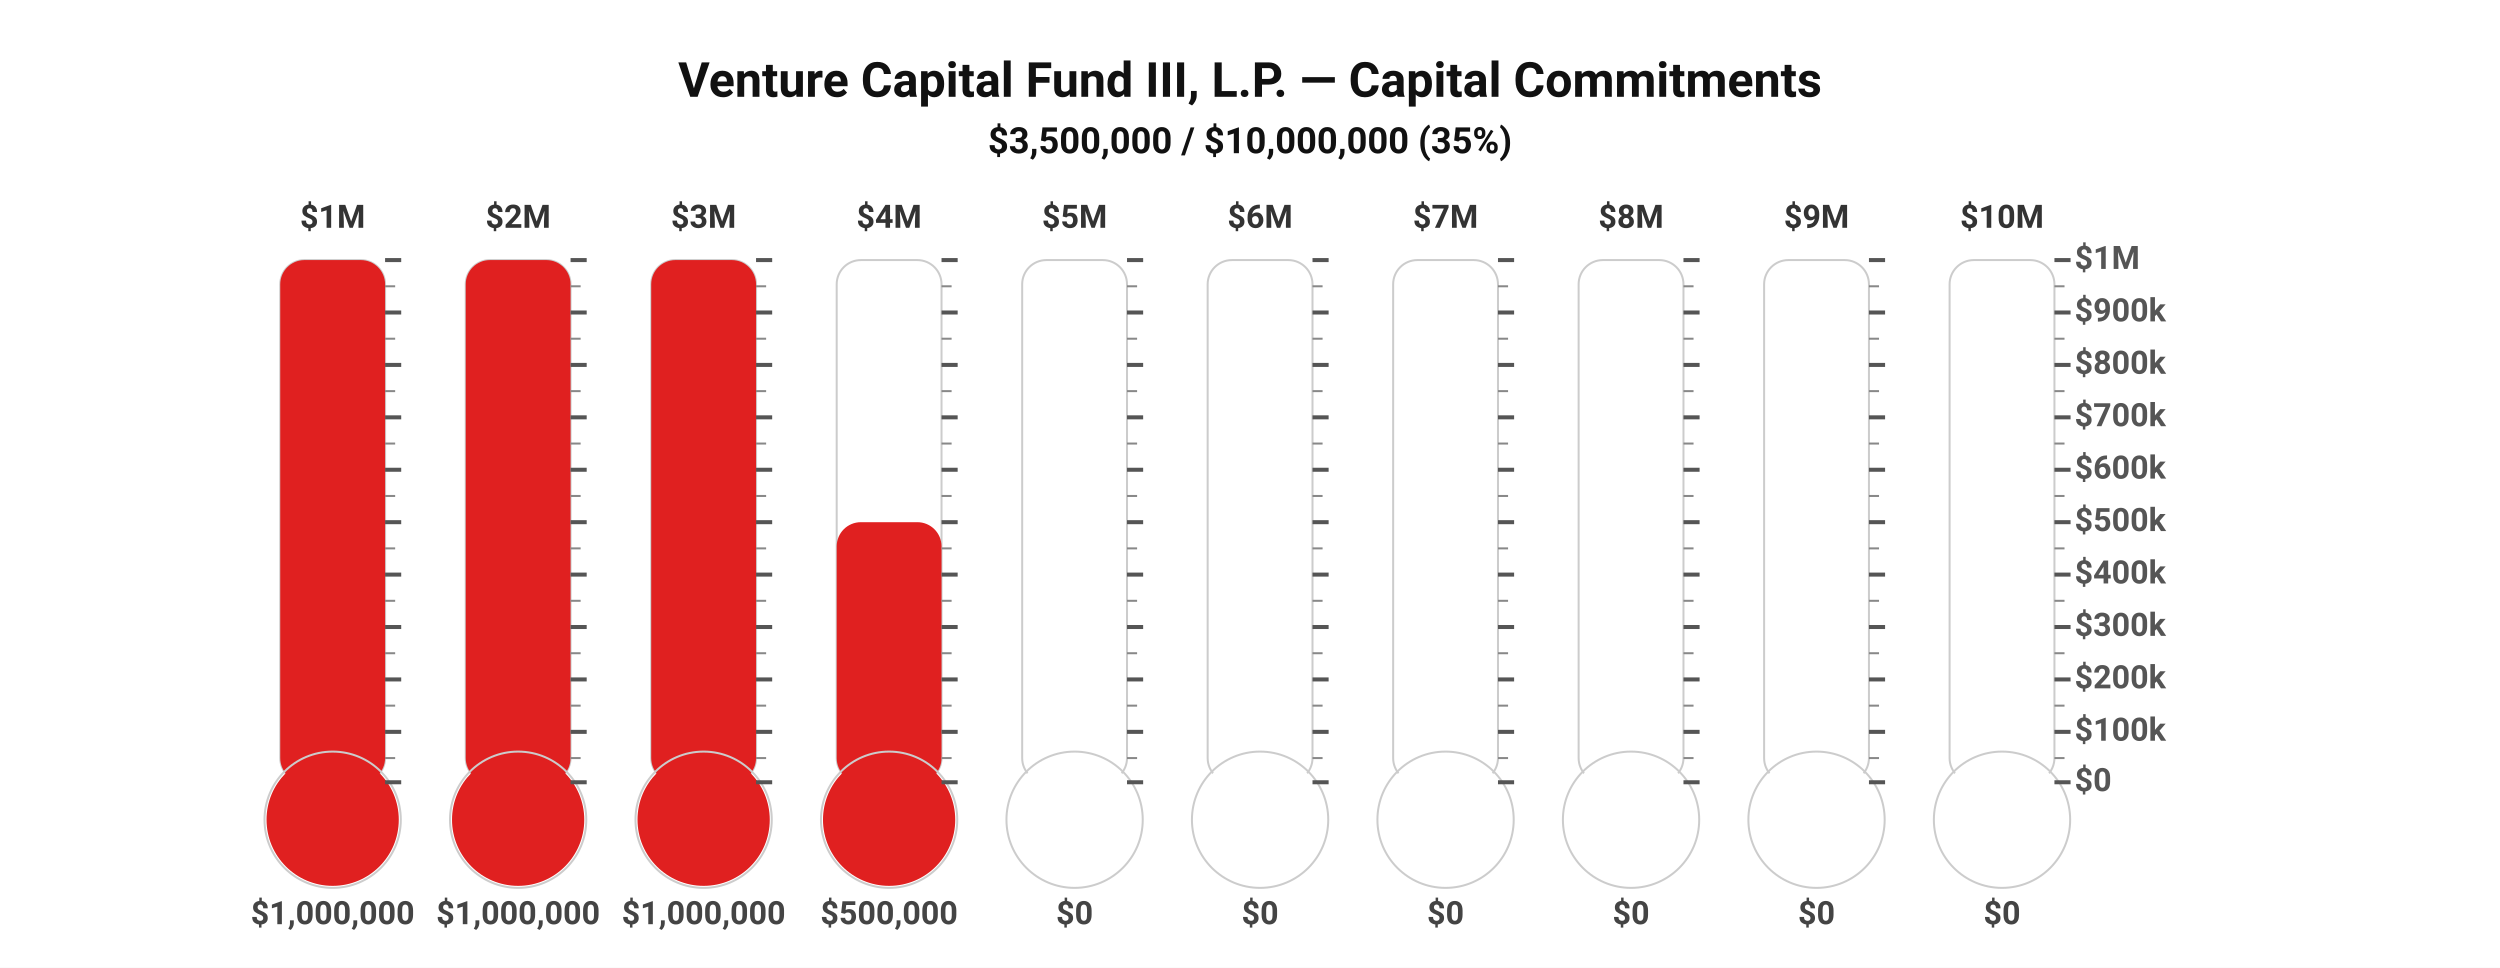
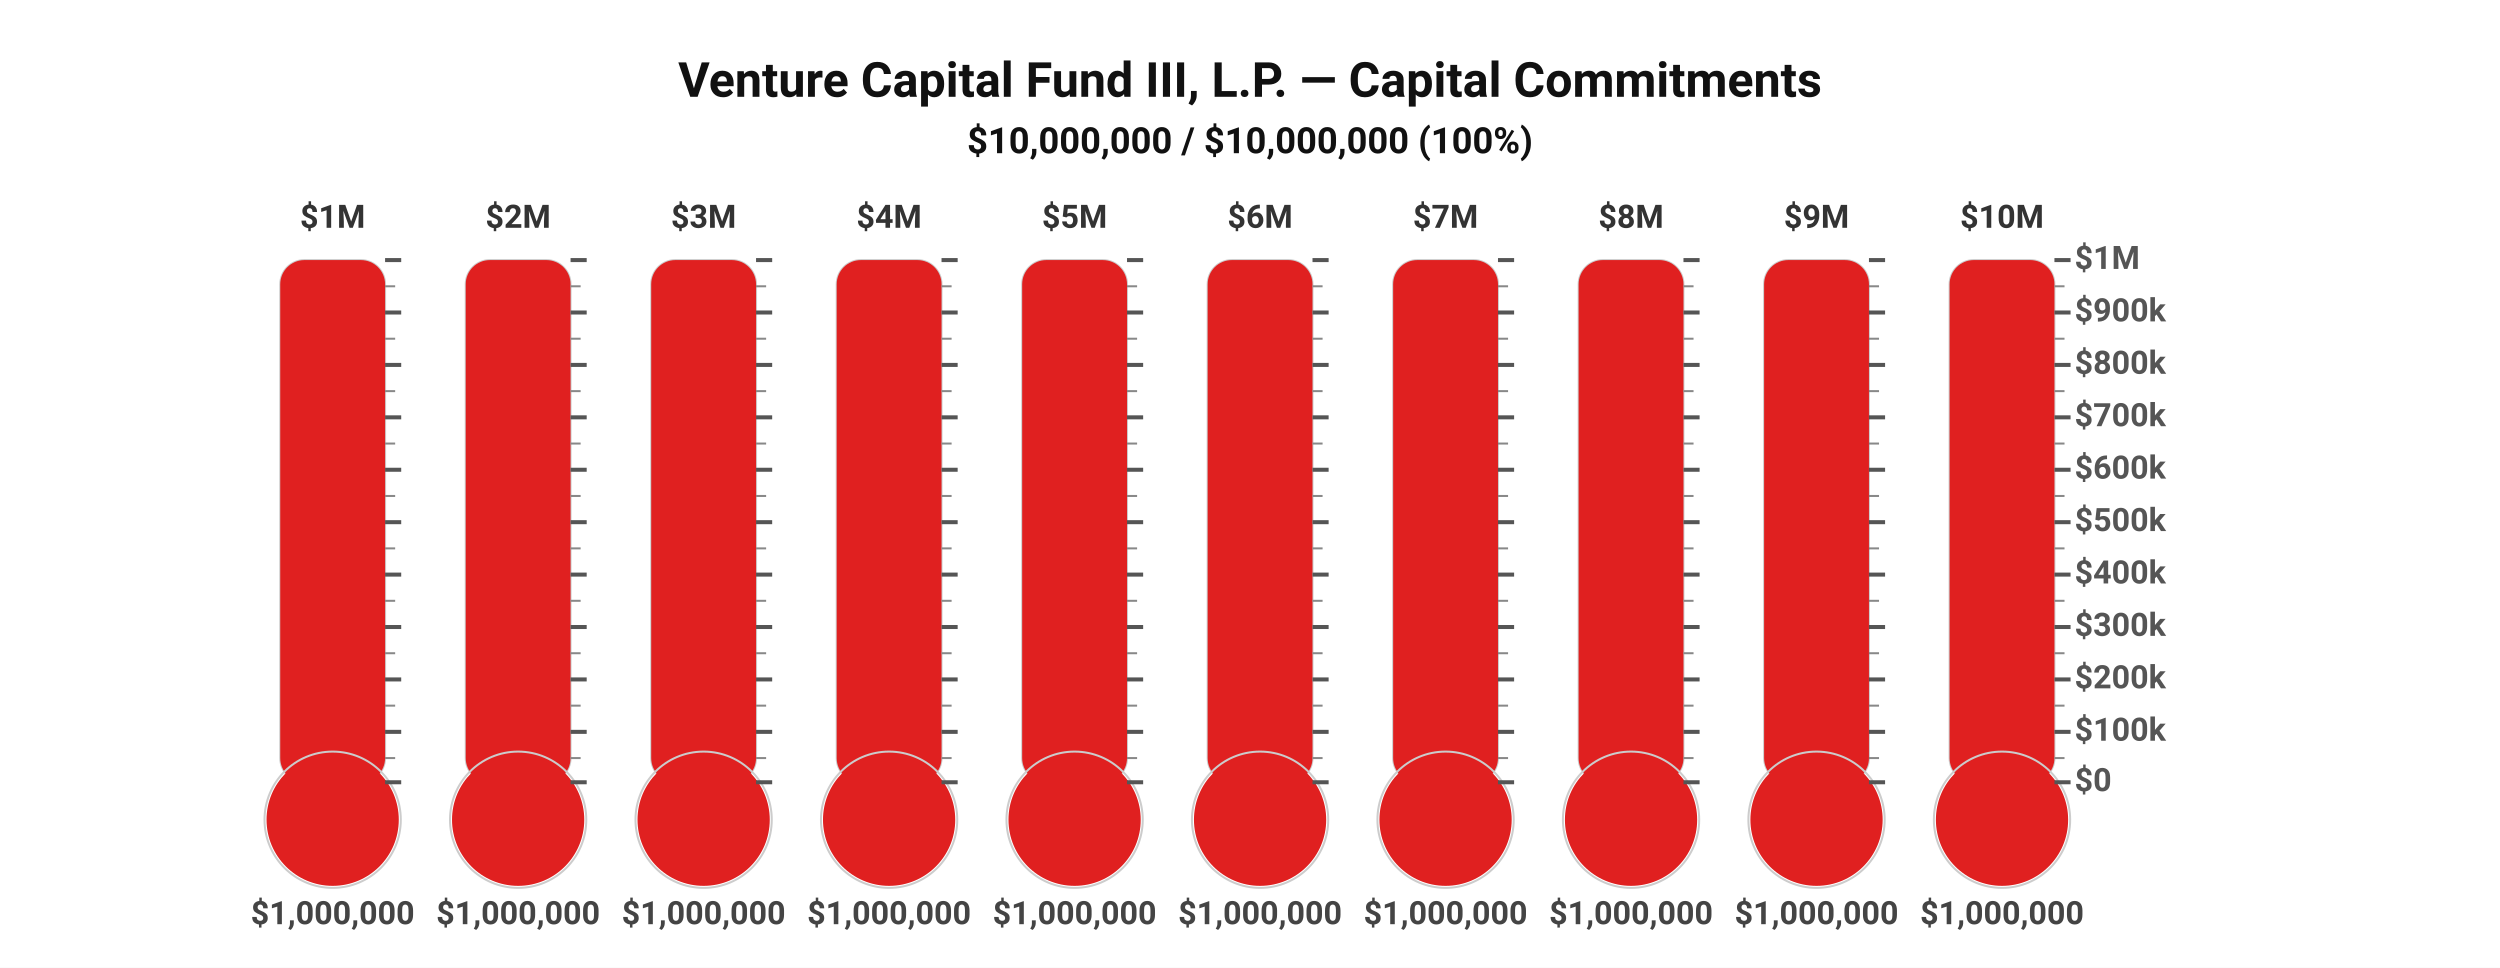
<svg xmlns="http://www.w3.org/2000/svg" width="1240" height="480" viewBox="0 0 1240 480">
  <defs>
    <style>
            .title{font:700 24px system-ui,-apple-system,Segoe UI,Roboto,sans-serif;fill:#111}
            .label{font:600 16px system-ui,-apple-system,Segoe UI,Roboto,sans-serif;fill:#222}
            .value{font:700 18px system-ui,-apple-system,Segoe UI,Roboto,sans-serif;fill:#111}
            .tickMajor{stroke:#555}
            .tickMinor{stroke:#888}
            .tube{fill:#ffffff;stroke:#ccc}
            .segLbl{font:600 16px system-ui,-apple-system,Segoe UI,Roboto,sans-serif;fill:#444}
            .topLbl{font:700 16px system-ui,-apple-system,Segoe UI,Roboto,sans-serif;fill:#333}
            .tickLbl{font:600 16px system-ui,-apple-system,Segoe UI,Roboto,sans-serif;fill:#555}
        </style>
  </defs>
  <rect x="0" y="0" width="1240" height="480" fill="#ffffff" />
  <text x="620.0" y="48" class="title" text-anchor="middle">Venture Capital Fund III, L.P. — Capital Commitments</text>
-   <text x="620.0" y="76" class="value" text-anchor="middle">$3,500,000 / $10,000,000 (35%)</text>
+   <text x="620.0" y="76" class="value" text-anchor="middle">$10,000,000 / $10,000,000 (100%)</text>
  <text x="165.0" y="113" class="topLbl" text-anchor="middle">$1M</text>
  <rect x="139" y="129" rx="12" ry="12" width="52" height="259" class="tube" />
  <clipPath id="clipFill0">
    <rect x="139" y="129" width="52" height="259" rx="12" ry="12" />
  </clipPath>
  <rect x="139" y="129" rx="12" ry="12" width="52" height="259" fill="#e02020" clip-path="url(#clipFill0)" />
  <circle cx="165.0" cy="406.59" r="32.8" style="fill:#e02020" />
  <circle cx="165.0" cy="406.59" r="33.8" fill="none" stroke="#ccc" stroke-width="1" />
  <line x1="191" y1="388" x2="199" y2="388" class="tickMajor" stroke-width="2" />
  <line x1="191" y1="363" x2="199" y2="363" class="tickMajor" stroke-width="2" />
  <line x1="191" y1="337" x2="199" y2="337" class="tickMajor" stroke-width="2" />
  <line x1="191" y1="311" x2="199" y2="311" class="tickMajor" stroke-width="2" />
  <line x1="191" y1="285" x2="199" y2="285" class="tickMajor" stroke-width="2" />
  <line x1="191" y1="259" x2="199" y2="259" class="tickMajor" stroke-width="2" />
  <line x1="191" y1="233" x2="199" y2="233" class="tickMajor" stroke-width="2" />
  <line x1="191" y1="207" x2="199" y2="207" class="tickMajor" stroke-width="2" />
  <line x1="191" y1="181" x2="199" y2="181" class="tickMajor" stroke-width="2" />
  <line x1="191" y1="155" x2="199" y2="155" class="tickMajor" stroke-width="2" />
  <line x1="191" y1="129" x2="199" y2="129" class="tickMajor" stroke-width="2" />
  <line x1="191" y1="376" x2="196" y2="376" class="tickMinor" stroke-width="1" />
  <line x1="191" y1="350" x2="196" y2="350" class="tickMinor" stroke-width="1" />
  <line x1="191" y1="324" x2="196" y2="324" class="tickMinor" stroke-width="1" />
  <line x1="191" y1="298" x2="196" y2="298" class="tickMinor" stroke-width="1" />
  <line x1="191" y1="272" x2="196" y2="272" class="tickMinor" stroke-width="1" />
  <line x1="191" y1="246" x2="196" y2="246" class="tickMinor" stroke-width="1" />
  <line x1="191" y1="220" x2="196" y2="220" class="tickMinor" stroke-width="1" />
  <line x1="191" y1="194" x2="196" y2="194" class="tickMinor" stroke-width="1" />
  <line x1="191" y1="168" x2="196" y2="168" class="tickMinor" stroke-width="1" />
  <line x1="191" y1="142" x2="196" y2="142" class="tickMinor" stroke-width="1" />
  <text x="165.0" y="458.39" class="segLbl" text-anchor="middle">$1,000,000</text>
  <text x="257.0" y="113" class="topLbl" text-anchor="middle">$2M</text>
  <rect x="231" y="129" rx="12" ry="12" width="52" height="259" class="tube" />
  <clipPath id="clipFill1">
    <rect x="231" y="129" width="52" height="259" rx="12" ry="12" />
  </clipPath>
  <rect x="231" y="129" rx="12" ry="12" width="52" height="259" fill="#e02020" clip-path="url(#clipFill1)" />
  <circle cx="257.0" cy="406.59" r="32.8" style="fill:#e02020" />
  <circle cx="257.0" cy="406.59" r="33.8" fill="none" stroke="#ccc" stroke-width="1" />
  <line x1="283" y1="388" x2="291" y2="388" class="tickMajor" stroke-width="2" />
  <line x1="283" y1="363" x2="291" y2="363" class="tickMajor" stroke-width="2" />
  <line x1="283" y1="337" x2="291" y2="337" class="tickMajor" stroke-width="2" />
  <line x1="283" y1="311" x2="291" y2="311" class="tickMajor" stroke-width="2" />
  <line x1="283" y1="285" x2="291" y2="285" class="tickMajor" stroke-width="2" />
  <line x1="283" y1="259" x2="291" y2="259" class="tickMajor" stroke-width="2" />
  <line x1="283" y1="233" x2="291" y2="233" class="tickMajor" stroke-width="2" />
  <line x1="283" y1="207" x2="291" y2="207" class="tickMajor" stroke-width="2" />
  <line x1="283" y1="181" x2="291" y2="181" class="tickMajor" stroke-width="2" />
  <line x1="283" y1="155" x2="291" y2="155" class="tickMajor" stroke-width="2" />
  <line x1="283" y1="129" x2="291" y2="129" class="tickMajor" stroke-width="2" />
  <line x1="283" y1="376" x2="288" y2="376" class="tickMinor" stroke-width="1" />
  <line x1="283" y1="350" x2="288" y2="350" class="tickMinor" stroke-width="1" />
  <line x1="283" y1="324" x2="288" y2="324" class="tickMinor" stroke-width="1" />
  <line x1="283" y1="298" x2="288" y2="298" class="tickMinor" stroke-width="1" />
  <line x1="283" y1="272" x2="288" y2="272" class="tickMinor" stroke-width="1" />
  <line x1="283" y1="246" x2="288" y2="246" class="tickMinor" stroke-width="1" />
  <line x1="283" y1="220" x2="288" y2="220" class="tickMinor" stroke-width="1" />
  <line x1="283" y1="194" x2="288" y2="194" class="tickMinor" stroke-width="1" />
  <line x1="283" y1="168" x2="288" y2="168" class="tickMinor" stroke-width="1" />
  <line x1="283" y1="142" x2="288" y2="142" class="tickMinor" stroke-width="1" />
  <text x="257.0" y="458.39" class="segLbl" text-anchor="middle">$1,000,000</text>
  <text x="349.0" y="113" class="topLbl" text-anchor="middle">$3M</text>
  <rect x="323" y="129" rx="12" ry="12" width="52" height="259" class="tube" />
  <clipPath id="clipFill2">
    <rect x="323" y="129" width="52" height="259" rx="12" ry="12" />
  </clipPath>
  <rect x="323" y="129" rx="12" ry="12" width="52" height="259" fill="#e02020" clip-path="url(#clipFill2)" />
  <circle cx="349.0" cy="406.59" r="32.8" style="fill:#e02020" />
  <circle cx="349.0" cy="406.59" r="33.8" fill="none" stroke="#ccc" stroke-width="1" />
  <line x1="375" y1="388" x2="383" y2="388" class="tickMajor" stroke-width="2" />
  <line x1="375" y1="363" x2="383" y2="363" class="tickMajor" stroke-width="2" />
  <line x1="375" y1="337" x2="383" y2="337" class="tickMajor" stroke-width="2" />
  <line x1="375" y1="311" x2="383" y2="311" class="tickMajor" stroke-width="2" />
  <line x1="375" y1="285" x2="383" y2="285" class="tickMajor" stroke-width="2" />
  <line x1="375" y1="259" x2="383" y2="259" class="tickMajor" stroke-width="2" />
  <line x1="375" y1="233" x2="383" y2="233" class="tickMajor" stroke-width="2" />
  <line x1="375" y1="207" x2="383" y2="207" class="tickMajor" stroke-width="2" />
  <line x1="375" y1="181" x2="383" y2="181" class="tickMajor" stroke-width="2" />
  <line x1="375" y1="155" x2="383" y2="155" class="tickMajor" stroke-width="2" />
  <line x1="375" y1="129" x2="383" y2="129" class="tickMajor" stroke-width="2" />
  <line x1="375" y1="376" x2="380" y2="376" class="tickMinor" stroke-width="1" />
  <line x1="375" y1="350" x2="380" y2="350" class="tickMinor" stroke-width="1" />
  <line x1="375" y1="324" x2="380" y2="324" class="tickMinor" stroke-width="1" />
  <line x1="375" y1="298" x2="380" y2="298" class="tickMinor" stroke-width="1" />
  <line x1="375" y1="272" x2="380" y2="272" class="tickMinor" stroke-width="1" />
  <line x1="375" y1="246" x2="380" y2="246" class="tickMinor" stroke-width="1" />
  <line x1="375" y1="220" x2="380" y2="220" class="tickMinor" stroke-width="1" />
  <line x1="375" y1="194" x2="380" y2="194" class="tickMinor" stroke-width="1" />
  <line x1="375" y1="168" x2="380" y2="168" class="tickMinor" stroke-width="1" />
  <line x1="375" y1="142" x2="380" y2="142" class="tickMinor" stroke-width="1" />
  <text x="349.0" y="458.39" class="segLbl" text-anchor="middle">$1,000,000</text>
  <text x="441.0" y="113" class="topLbl" text-anchor="middle">$4M</text>
  <rect x="415" y="129" rx="12" ry="12" width="52" height="259" class="tube" />
  <clipPath id="clipFill3">
-     <rect x="415" y="259" width="52" height="129" rx="12" ry="12" />
+     <rect x="415" y="129" width="52" height="259" rx="12" ry="12" />
  </clipPath>
  <rect x="415" y="129" rx="12" ry="12" width="52" height="259" fill="#e02020" clip-path="url(#clipFill3)" />
  <circle cx="441.0" cy="406.59" r="32.8" style="fill:#e02020" />
  <circle cx="441.0" cy="406.59" r="33.8" fill="none" stroke="#ccc" stroke-width="1" />
  <line x1="467" y1="388" x2="475" y2="388" class="tickMajor" stroke-width="2" />
  <line x1="467" y1="363" x2="475" y2="363" class="tickMajor" stroke-width="2" />
  <line x1="467" y1="337" x2="475" y2="337" class="tickMajor" stroke-width="2" />
  <line x1="467" y1="311" x2="475" y2="311" class="tickMajor" stroke-width="2" />
  <line x1="467" y1="285" x2="475" y2="285" class="tickMajor" stroke-width="2" />
  <line x1="467" y1="259" x2="475" y2="259" class="tickMajor" stroke-width="2" />
  <line x1="467" y1="233" x2="475" y2="233" class="tickMajor" stroke-width="2" />
  <line x1="467" y1="207" x2="475" y2="207" class="tickMajor" stroke-width="2" />
  <line x1="467" y1="181" x2="475" y2="181" class="tickMajor" stroke-width="2" />
  <line x1="467" y1="155" x2="475" y2="155" class="tickMajor" stroke-width="2" />
  <line x1="467" y1="129" x2="475" y2="129" class="tickMajor" stroke-width="2" />
  <line x1="467" y1="376" x2="472" y2="376" class="tickMinor" stroke-width="1" />
  <line x1="467" y1="350" x2="472" y2="350" class="tickMinor" stroke-width="1" />
  <line x1="467" y1="324" x2="472" y2="324" class="tickMinor" stroke-width="1" />
  <line x1="467" y1="298" x2="472" y2="298" class="tickMinor" stroke-width="1" />
  <line x1="467" y1="272" x2="472" y2="272" class="tickMinor" stroke-width="1" />
  <line x1="467" y1="246" x2="472" y2="246" class="tickMinor" stroke-width="1" />
  <line x1="467" y1="220" x2="472" y2="220" class="tickMinor" stroke-width="1" />
  <line x1="467" y1="194" x2="472" y2="194" class="tickMinor" stroke-width="1" />
  <line x1="467" y1="168" x2="472" y2="168" class="tickMinor" stroke-width="1" />
  <line x1="467" y1="142" x2="472" y2="142" class="tickMinor" stroke-width="1" />
-   <text x="441.0" y="458.39" class="segLbl" text-anchor="middle">$500,000</text>
+   <text x="441.0" y="458.39" class="segLbl" text-anchor="middle">$1,000,000</text>
  <text x="533.0" y="113" class="topLbl" text-anchor="middle">$5M</text>
  <rect x="507" y="129" rx="12" ry="12" width="52" height="259" class="tube" />
  <clipPath id="clipFill4">
-     <rect x="507" y="388" width="52" height="0" rx="12" ry="12" />
+     <rect x="507" y="129" width="52" height="259" rx="12" ry="12" />
  </clipPath>
  <rect x="507" y="129" rx="12" ry="12" width="52" height="259" fill="#e02020" clip-path="url(#clipFill4)" />
-   <circle cx="533.0" cy="406.59" r="32.8" style="fill:#ffffff" />
+   <circle cx="533.0" cy="406.59" r="32.8" style="fill:#e02020" />
  <circle cx="533.0" cy="406.59" r="33.8" fill="none" stroke="#ccc" stroke-width="1" />
  <line x1="559" y1="388" x2="567" y2="388" class="tickMajor" stroke-width="2" />
  <line x1="559" y1="363" x2="567" y2="363" class="tickMajor" stroke-width="2" />
  <line x1="559" y1="337" x2="567" y2="337" class="tickMajor" stroke-width="2" />
  <line x1="559" y1="311" x2="567" y2="311" class="tickMajor" stroke-width="2" />
  <line x1="559" y1="285" x2="567" y2="285" class="tickMajor" stroke-width="2" />
  <line x1="559" y1="259" x2="567" y2="259" class="tickMajor" stroke-width="2" />
  <line x1="559" y1="233" x2="567" y2="233" class="tickMajor" stroke-width="2" />
  <line x1="559" y1="207" x2="567" y2="207" class="tickMajor" stroke-width="2" />
  <line x1="559" y1="181" x2="567" y2="181" class="tickMajor" stroke-width="2" />
  <line x1="559" y1="155" x2="567" y2="155" class="tickMajor" stroke-width="2" />
  <line x1="559" y1="129" x2="567" y2="129" class="tickMajor" stroke-width="2" />
  <line x1="559" y1="376" x2="564" y2="376" class="tickMinor" stroke-width="1" />
  <line x1="559" y1="350" x2="564" y2="350" class="tickMinor" stroke-width="1" />
  <line x1="559" y1="324" x2="564" y2="324" class="tickMinor" stroke-width="1" />
  <line x1="559" y1="298" x2="564" y2="298" class="tickMinor" stroke-width="1" />
  <line x1="559" y1="272" x2="564" y2="272" class="tickMinor" stroke-width="1" />
  <line x1="559" y1="246" x2="564" y2="246" class="tickMinor" stroke-width="1" />
  <line x1="559" y1="220" x2="564" y2="220" class="tickMinor" stroke-width="1" />
  <line x1="559" y1="194" x2="564" y2="194" class="tickMinor" stroke-width="1" />
  <line x1="559" y1="168" x2="564" y2="168" class="tickMinor" stroke-width="1" />
  <line x1="559" y1="142" x2="564" y2="142" class="tickMinor" stroke-width="1" />
-   <text x="533.0" y="458.39" class="segLbl" text-anchor="middle">$0</text>
+   <text x="533.0" y="458.39" class="segLbl" text-anchor="middle">$1,000,000</text>
  <text x="625.0" y="113" class="topLbl" text-anchor="middle">$6M</text>
  <rect x="599" y="129" rx="12" ry="12" width="52" height="259" class="tube" />
  <clipPath id="clipFill5">
-     <rect x="599" y="388" width="52" height="0" rx="12" ry="12" />
+     <rect x="599" y="129" width="52" height="259" rx="12" ry="12" />
  </clipPath>
  <rect x="599" y="129" rx="12" ry="12" width="52" height="259" fill="#e02020" clip-path="url(#clipFill5)" />
-   <circle cx="625.0" cy="406.59" r="32.8" style="fill:#ffffff" />
+   <circle cx="625.0" cy="406.59" r="32.8" style="fill:#e02020" />
  <circle cx="625.0" cy="406.59" r="33.8" fill="none" stroke="#ccc" stroke-width="1" />
  <line x1="651" y1="388" x2="659" y2="388" class="tickMajor" stroke-width="2" />
  <line x1="651" y1="363" x2="659" y2="363" class="tickMajor" stroke-width="2" />
  <line x1="651" y1="337" x2="659" y2="337" class="tickMajor" stroke-width="2" />
  <line x1="651" y1="311" x2="659" y2="311" class="tickMajor" stroke-width="2" />
  <line x1="651" y1="285" x2="659" y2="285" class="tickMajor" stroke-width="2" />
  <line x1="651" y1="259" x2="659" y2="259" class="tickMajor" stroke-width="2" />
  <line x1="651" y1="233" x2="659" y2="233" class="tickMajor" stroke-width="2" />
  <line x1="651" y1="207" x2="659" y2="207" class="tickMajor" stroke-width="2" />
  <line x1="651" y1="181" x2="659" y2="181" class="tickMajor" stroke-width="2" />
  <line x1="651" y1="155" x2="659" y2="155" class="tickMajor" stroke-width="2" />
  <line x1="651" y1="129" x2="659" y2="129" class="tickMajor" stroke-width="2" />
  <line x1="651" y1="376" x2="656" y2="376" class="tickMinor" stroke-width="1" />
  <line x1="651" y1="350" x2="656" y2="350" class="tickMinor" stroke-width="1" />
  <line x1="651" y1="324" x2="656" y2="324" class="tickMinor" stroke-width="1" />
  <line x1="651" y1="298" x2="656" y2="298" class="tickMinor" stroke-width="1" />
  <line x1="651" y1="272" x2="656" y2="272" class="tickMinor" stroke-width="1" />
  <line x1="651" y1="246" x2="656" y2="246" class="tickMinor" stroke-width="1" />
  <line x1="651" y1="220" x2="656" y2="220" class="tickMinor" stroke-width="1" />
  <line x1="651" y1="194" x2="656" y2="194" class="tickMinor" stroke-width="1" />
  <line x1="651" y1="168" x2="656" y2="168" class="tickMinor" stroke-width="1" />
  <line x1="651" y1="142" x2="656" y2="142" class="tickMinor" stroke-width="1" />
-   <text x="625.0" y="458.39" class="segLbl" text-anchor="middle">$0</text>
+   <text x="625.0" y="458.39" class="segLbl" text-anchor="middle">$1,000,000</text>
  <text x="717.0" y="113" class="topLbl" text-anchor="middle">$7M</text>
  <rect x="691" y="129" rx="12" ry="12" width="52" height="259" class="tube" />
  <clipPath id="clipFill6">
-     <rect x="691" y="388" width="52" height="0" rx="12" ry="12" />
+     <rect x="691" y="129" width="52" height="259" rx="12" ry="12" />
  </clipPath>
  <rect x="691" y="129" rx="12" ry="12" width="52" height="259" fill="#e02020" clip-path="url(#clipFill6)" />
-   <circle cx="717.0" cy="406.59" r="32.8" style="fill:#ffffff" />
+   <circle cx="717.0" cy="406.59" r="32.8" style="fill:#e02020" />
  <circle cx="717.0" cy="406.59" r="33.8" fill="none" stroke="#ccc" stroke-width="1" />
  <line x1="743" y1="388" x2="751" y2="388" class="tickMajor" stroke-width="2" />
  <line x1="743" y1="363" x2="751" y2="363" class="tickMajor" stroke-width="2" />
  <line x1="743" y1="337" x2="751" y2="337" class="tickMajor" stroke-width="2" />
  <line x1="743" y1="311" x2="751" y2="311" class="tickMajor" stroke-width="2" />
  <line x1="743" y1="285" x2="751" y2="285" class="tickMajor" stroke-width="2" />
  <line x1="743" y1="259" x2="751" y2="259" class="tickMajor" stroke-width="2" />
  <line x1="743" y1="233" x2="751" y2="233" class="tickMajor" stroke-width="2" />
  <line x1="743" y1="207" x2="751" y2="207" class="tickMajor" stroke-width="2" />
  <line x1="743" y1="181" x2="751" y2="181" class="tickMajor" stroke-width="2" />
  <line x1="743" y1="155" x2="751" y2="155" class="tickMajor" stroke-width="2" />
  <line x1="743" y1="129" x2="751" y2="129" class="tickMajor" stroke-width="2" />
  <line x1="743" y1="376" x2="748" y2="376" class="tickMinor" stroke-width="1" />
  <line x1="743" y1="350" x2="748" y2="350" class="tickMinor" stroke-width="1" />
  <line x1="743" y1="324" x2="748" y2="324" class="tickMinor" stroke-width="1" />
  <line x1="743" y1="298" x2="748" y2="298" class="tickMinor" stroke-width="1" />
  <line x1="743" y1="272" x2="748" y2="272" class="tickMinor" stroke-width="1" />
  <line x1="743" y1="246" x2="748" y2="246" class="tickMinor" stroke-width="1" />
  <line x1="743" y1="220" x2="748" y2="220" class="tickMinor" stroke-width="1" />
  <line x1="743" y1="194" x2="748" y2="194" class="tickMinor" stroke-width="1" />
  <line x1="743" y1="168" x2="748" y2="168" class="tickMinor" stroke-width="1" />
  <line x1="743" y1="142" x2="748" y2="142" class="tickMinor" stroke-width="1" />
-   <text x="717.0" y="458.39" class="segLbl" text-anchor="middle">$0</text>
+   <text x="717.0" y="458.39" class="segLbl" text-anchor="middle">$1,000,000</text>
  <text x="809.0" y="113" class="topLbl" text-anchor="middle">$8M</text>
  <rect x="783" y="129" rx="12" ry="12" width="52" height="259" class="tube" />
  <clipPath id="clipFill7">
-     <rect x="783" y="388" width="52" height="0" rx="12" ry="12" />
+     <rect x="783" y="129" width="52" height="259" rx="12" ry="12" />
  </clipPath>
  <rect x="783" y="129" rx="12" ry="12" width="52" height="259" fill="#e02020" clip-path="url(#clipFill7)" />
-   <circle cx="809.0" cy="406.59" r="32.8" style="fill:#ffffff" />
+   <circle cx="809.0" cy="406.59" r="32.8" style="fill:#e02020" />
  <circle cx="809.0" cy="406.59" r="33.8" fill="none" stroke="#ccc" stroke-width="1" />
  <line x1="835" y1="388" x2="843" y2="388" class="tickMajor" stroke-width="2" />
  <line x1="835" y1="363" x2="843" y2="363" class="tickMajor" stroke-width="2" />
  <line x1="835" y1="337" x2="843" y2="337" class="tickMajor" stroke-width="2" />
  <line x1="835" y1="311" x2="843" y2="311" class="tickMajor" stroke-width="2" />
  <line x1="835" y1="285" x2="843" y2="285" class="tickMajor" stroke-width="2" />
  <line x1="835" y1="259" x2="843" y2="259" class="tickMajor" stroke-width="2" />
  <line x1="835" y1="233" x2="843" y2="233" class="tickMajor" stroke-width="2" />
  <line x1="835" y1="207" x2="843" y2="207" class="tickMajor" stroke-width="2" />
  <line x1="835" y1="181" x2="843" y2="181" class="tickMajor" stroke-width="2" />
  <line x1="835" y1="155" x2="843" y2="155" class="tickMajor" stroke-width="2" />
  <line x1="835" y1="129" x2="843" y2="129" class="tickMajor" stroke-width="2" />
  <line x1="835" y1="376" x2="840" y2="376" class="tickMinor" stroke-width="1" />
  <line x1="835" y1="350" x2="840" y2="350" class="tickMinor" stroke-width="1" />
  <line x1="835" y1="324" x2="840" y2="324" class="tickMinor" stroke-width="1" />
  <line x1="835" y1="298" x2="840" y2="298" class="tickMinor" stroke-width="1" />
  <line x1="835" y1="272" x2="840" y2="272" class="tickMinor" stroke-width="1" />
  <line x1="835" y1="246" x2="840" y2="246" class="tickMinor" stroke-width="1" />
  <line x1="835" y1="220" x2="840" y2="220" class="tickMinor" stroke-width="1" />
  <line x1="835" y1="194" x2="840" y2="194" class="tickMinor" stroke-width="1" />
  <line x1="835" y1="168" x2="840" y2="168" class="tickMinor" stroke-width="1" />
  <line x1="835" y1="142" x2="840" y2="142" class="tickMinor" stroke-width="1" />
-   <text x="809.0" y="458.39" class="segLbl" text-anchor="middle">$0</text>
+   <text x="809.0" y="458.39" class="segLbl" text-anchor="middle">$1,000,000</text>
  <text x="901.0" y="113" class="topLbl" text-anchor="middle">$9M</text>
  <rect x="875" y="129" rx="12" ry="12" width="52" height="259" class="tube" />
  <clipPath id="clipFill8">
-     <rect x="875" y="388" width="52" height="0" rx="12" ry="12" />
+     <rect x="875" y="129" width="52" height="259" rx="12" ry="12" />
  </clipPath>
  <rect x="875" y="129" rx="12" ry="12" width="52" height="259" fill="#e02020" clip-path="url(#clipFill8)" />
-   <circle cx="901.0" cy="406.59" r="32.8" style="fill:#ffffff" />
+   <circle cx="901.0" cy="406.59" r="32.8" style="fill:#e02020" />
  <circle cx="901.0" cy="406.59" r="33.8" fill="none" stroke="#ccc" stroke-width="1" />
  <line x1="927" y1="388" x2="935" y2="388" class="tickMajor" stroke-width="2" />
  <line x1="927" y1="363" x2="935" y2="363" class="tickMajor" stroke-width="2" />
  <line x1="927" y1="337" x2="935" y2="337" class="tickMajor" stroke-width="2" />
  <line x1="927" y1="311" x2="935" y2="311" class="tickMajor" stroke-width="2" />
  <line x1="927" y1="285" x2="935" y2="285" class="tickMajor" stroke-width="2" />
  <line x1="927" y1="259" x2="935" y2="259" class="tickMajor" stroke-width="2" />
  <line x1="927" y1="233" x2="935" y2="233" class="tickMajor" stroke-width="2" />
  <line x1="927" y1="207" x2="935" y2="207" class="tickMajor" stroke-width="2" />
  <line x1="927" y1="181" x2="935" y2="181" class="tickMajor" stroke-width="2" />
  <line x1="927" y1="155" x2="935" y2="155" class="tickMajor" stroke-width="2" />
  <line x1="927" y1="129" x2="935" y2="129" class="tickMajor" stroke-width="2" />
  <line x1="927" y1="376" x2="932" y2="376" class="tickMinor" stroke-width="1" />
  <line x1="927" y1="350" x2="932" y2="350" class="tickMinor" stroke-width="1" />
  <line x1="927" y1="324" x2="932" y2="324" class="tickMinor" stroke-width="1" />
  <line x1="927" y1="298" x2="932" y2="298" class="tickMinor" stroke-width="1" />
  <line x1="927" y1="272" x2="932" y2="272" class="tickMinor" stroke-width="1" />
  <line x1="927" y1="246" x2="932" y2="246" class="tickMinor" stroke-width="1" />
  <line x1="927" y1="220" x2="932" y2="220" class="tickMinor" stroke-width="1" />
  <line x1="927" y1="194" x2="932" y2="194" class="tickMinor" stroke-width="1" />
  <line x1="927" y1="168" x2="932" y2="168" class="tickMinor" stroke-width="1" />
  <line x1="927" y1="142" x2="932" y2="142" class="tickMinor" stroke-width="1" />
-   <text x="901.0" y="458.39" class="segLbl" text-anchor="middle">$0</text>
+   <text x="901.0" y="458.39" class="segLbl" text-anchor="middle">$1,000,000</text>
  <text x="993.0" y="113" class="topLbl" text-anchor="middle">$10M</text>
  <rect x="967" y="129" rx="12" ry="12" width="52" height="259" class="tube" />
  <clipPath id="clipFill9">
-     <rect x="967" y="388" width="52" height="0" rx="12" ry="12" />
+     <rect x="967" y="129" width="52" height="259" rx="12" ry="12" />
  </clipPath>
  <rect x="967" y="129" rx="12" ry="12" width="52" height="259" fill="#e02020" clip-path="url(#clipFill9)" />
-   <circle cx="993.0" cy="406.59" r="32.8" style="fill:#ffffff" />
+   <circle cx="993.0" cy="406.59" r="32.8" style="fill:#e02020" />
  <circle cx="993.0" cy="406.59" r="33.8" fill="none" stroke="#ccc" stroke-width="1" />
  <line x1="1019" y1="388" x2="1027" y2="388" class="tickMajor" stroke-width="2" />
  <line x1="1019" y1="363" x2="1027" y2="363" class="tickMajor" stroke-width="2" />
  <line x1="1019" y1="337" x2="1027" y2="337" class="tickMajor" stroke-width="2" />
  <line x1="1019" y1="311" x2="1027" y2="311" class="tickMajor" stroke-width="2" />
  <line x1="1019" y1="285" x2="1027" y2="285" class="tickMajor" stroke-width="2" />
  <line x1="1019" y1="259" x2="1027" y2="259" class="tickMajor" stroke-width="2" />
  <line x1="1019" y1="233" x2="1027" y2="233" class="tickMajor" stroke-width="2" />
  <line x1="1019" y1="207" x2="1027" y2="207" class="tickMajor" stroke-width="2" />
  <line x1="1019" y1="181" x2="1027" y2="181" class="tickMajor" stroke-width="2" />
  <line x1="1019" y1="155" x2="1027" y2="155" class="tickMajor" stroke-width="2" />
  <line x1="1019" y1="129" x2="1027" y2="129" class="tickMajor" stroke-width="2" />
  <line x1="1019" y1="376" x2="1024" y2="376" class="tickMinor" stroke-width="1" />
  <line x1="1019" y1="350" x2="1024" y2="350" class="tickMinor" stroke-width="1" />
  <line x1="1019" y1="324" x2="1024" y2="324" class="tickMinor" stroke-width="1" />
  <line x1="1019" y1="298" x2="1024" y2="298" class="tickMinor" stroke-width="1" />
  <line x1="1019" y1="272" x2="1024" y2="272" class="tickMinor" stroke-width="1" />
  <line x1="1019" y1="246" x2="1024" y2="246" class="tickMinor" stroke-width="1" />
  <line x1="1019" y1="220" x2="1024" y2="220" class="tickMinor" stroke-width="1" />
  <line x1="1019" y1="194" x2="1024" y2="194" class="tickMinor" stroke-width="1" />
  <line x1="1019" y1="168" x2="1024" y2="168" class="tickMinor" stroke-width="1" />
  <line x1="1019" y1="142" x2="1024" y2="142" class="tickMinor" stroke-width="1" />
  <text x="1029" y="388" class="tickLbl" dominant-baseline="middle">$0</text>
  <text x="1029" y="363" class="tickLbl" dominant-baseline="middle">$100k</text>
  <text x="1029" y="337" class="tickLbl" dominant-baseline="middle">$200k</text>
  <text x="1029" y="311" class="tickLbl" dominant-baseline="middle">$300k</text>
  <text x="1029" y="285" class="tickLbl" dominant-baseline="middle">$400k</text>
  <text x="1029" y="259" class="tickLbl" dominant-baseline="middle">$500k</text>
  <text x="1029" y="233" class="tickLbl" dominant-baseline="middle">$600k</text>
  <text x="1029" y="207" class="tickLbl" dominant-baseline="middle">$700k</text>
  <text x="1029" y="181" class="tickLbl" dominant-baseline="middle">$800k</text>
  <text x="1029" y="155" class="tickLbl" dominant-baseline="middle">$900k</text>
  <text x="1029" y="129" class="tickLbl" dominant-baseline="middle">$1M</text>
-   <text x="993.0" y="458.39" class="segLbl" text-anchor="middle">$0</text>
+   <text x="993.0" y="458.39" class="segLbl" text-anchor="middle">$1,000,000</text>
</svg>
